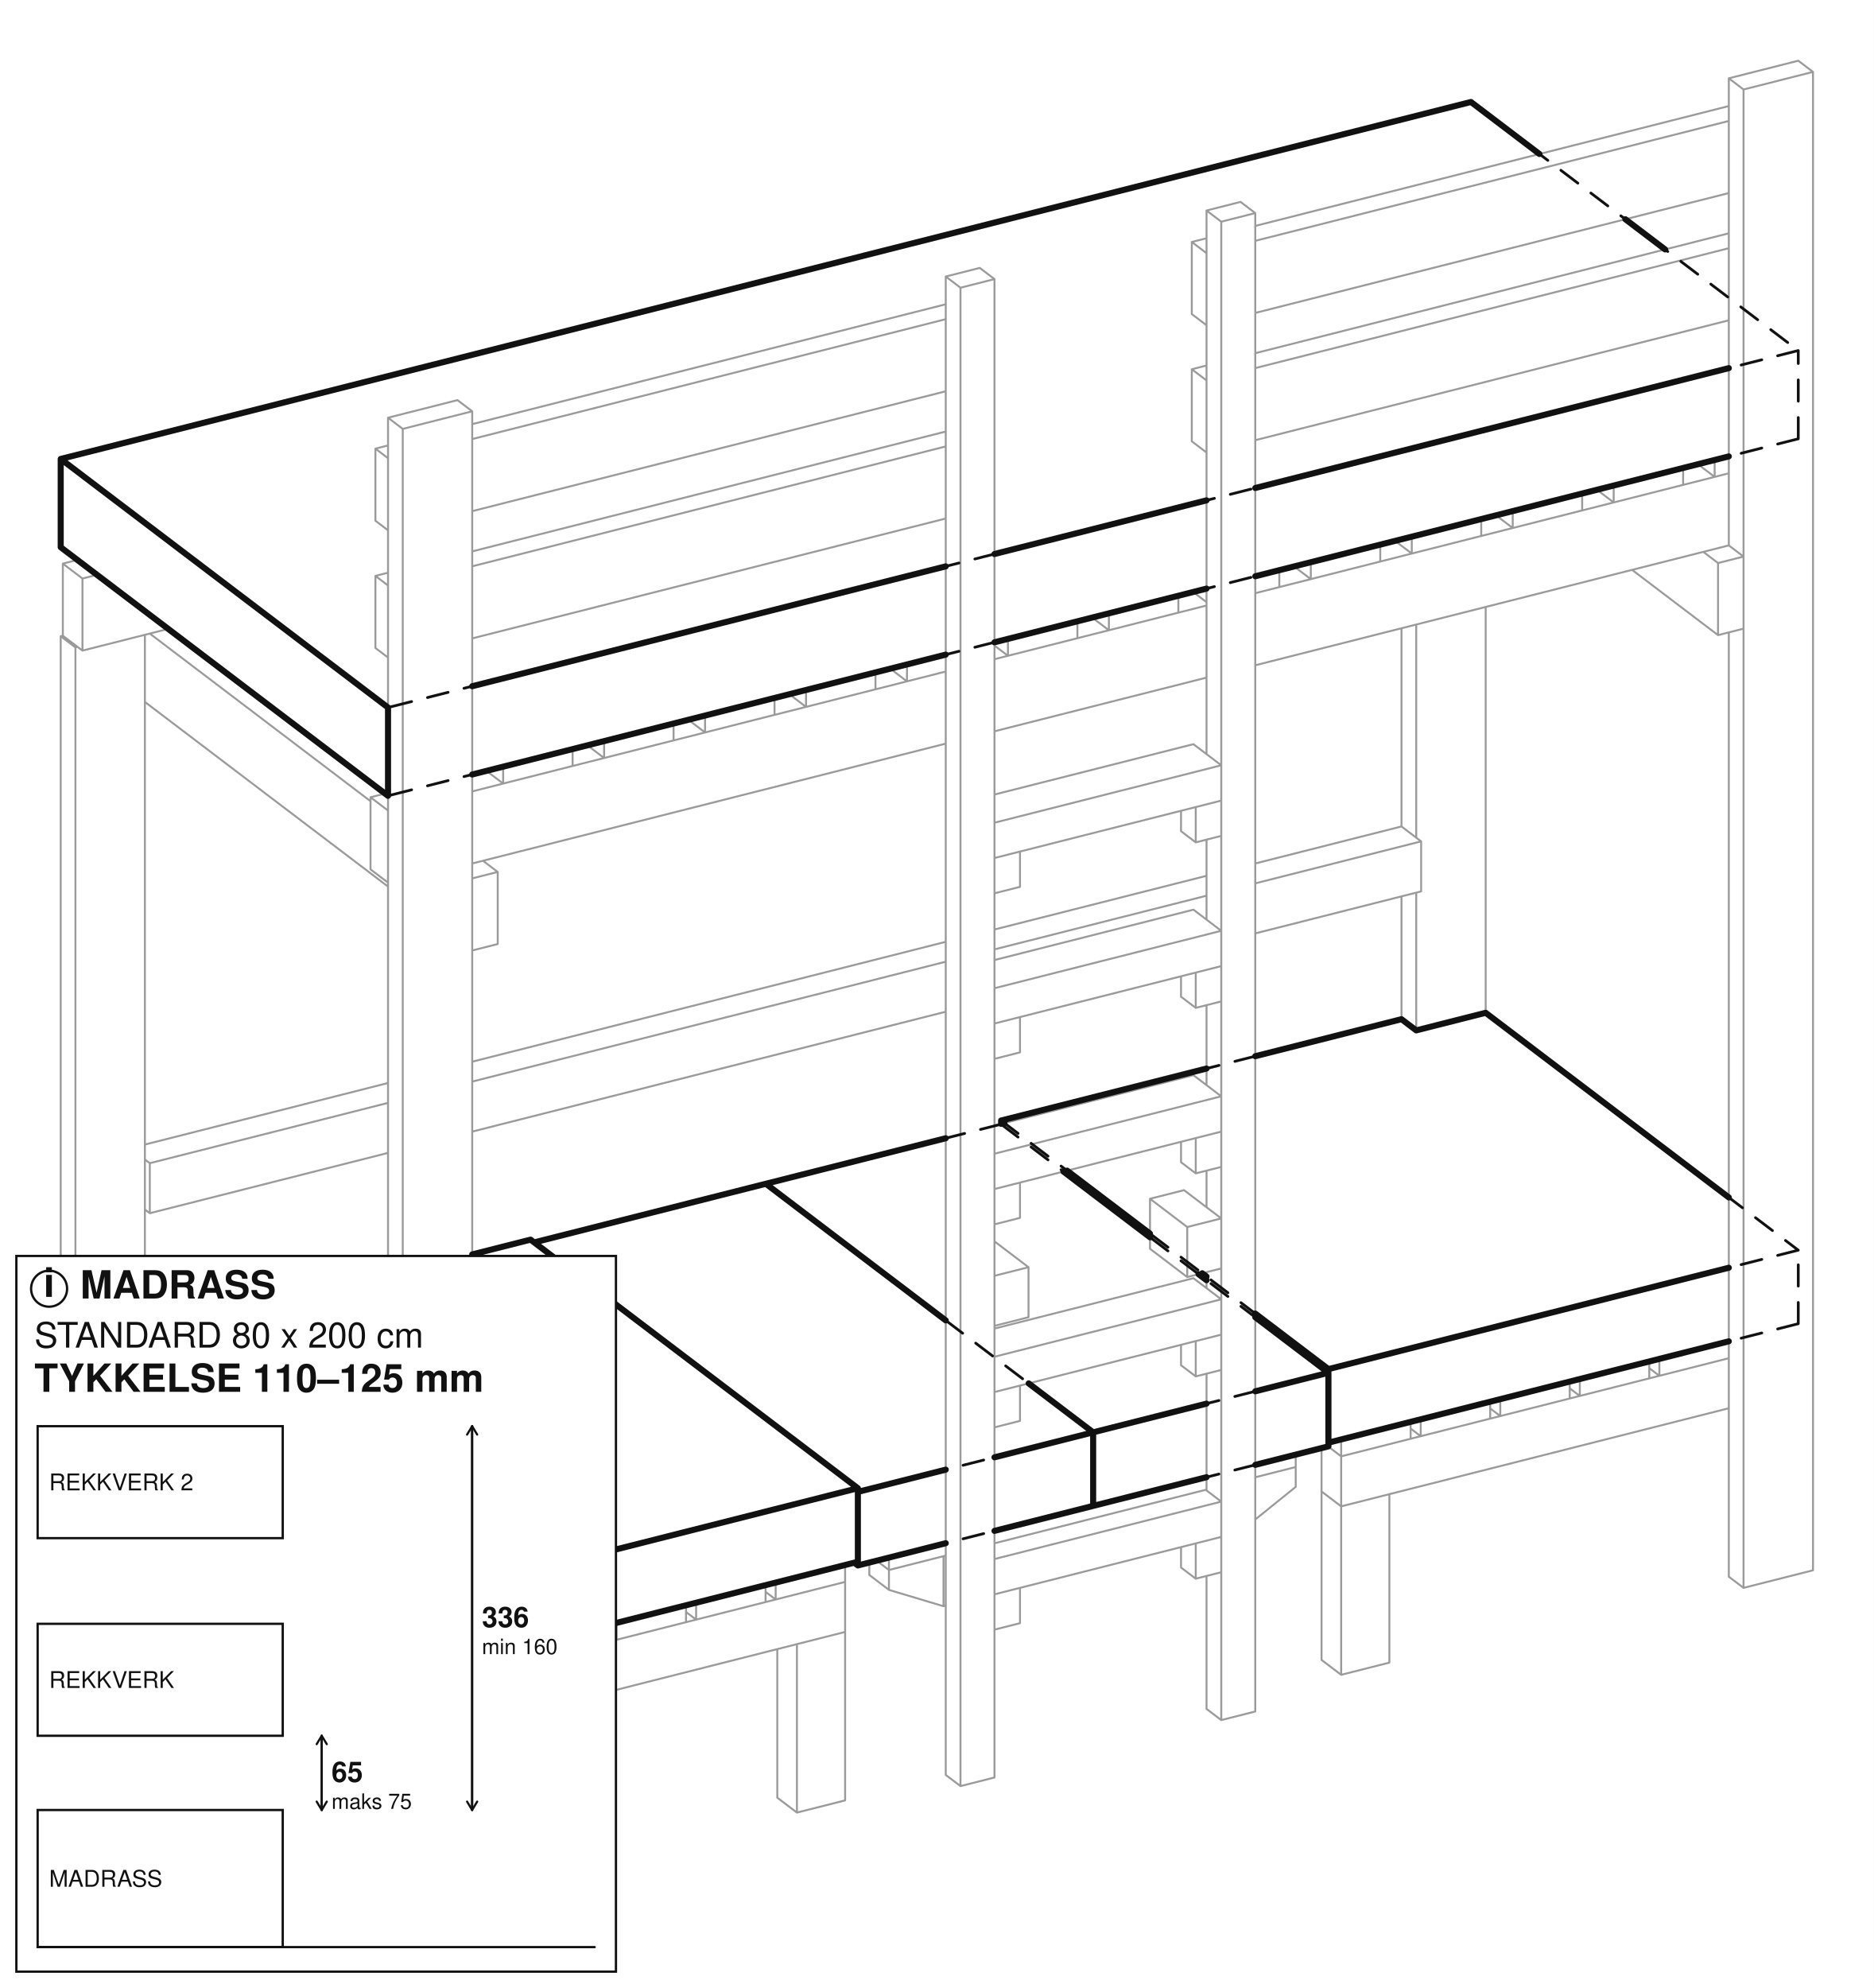
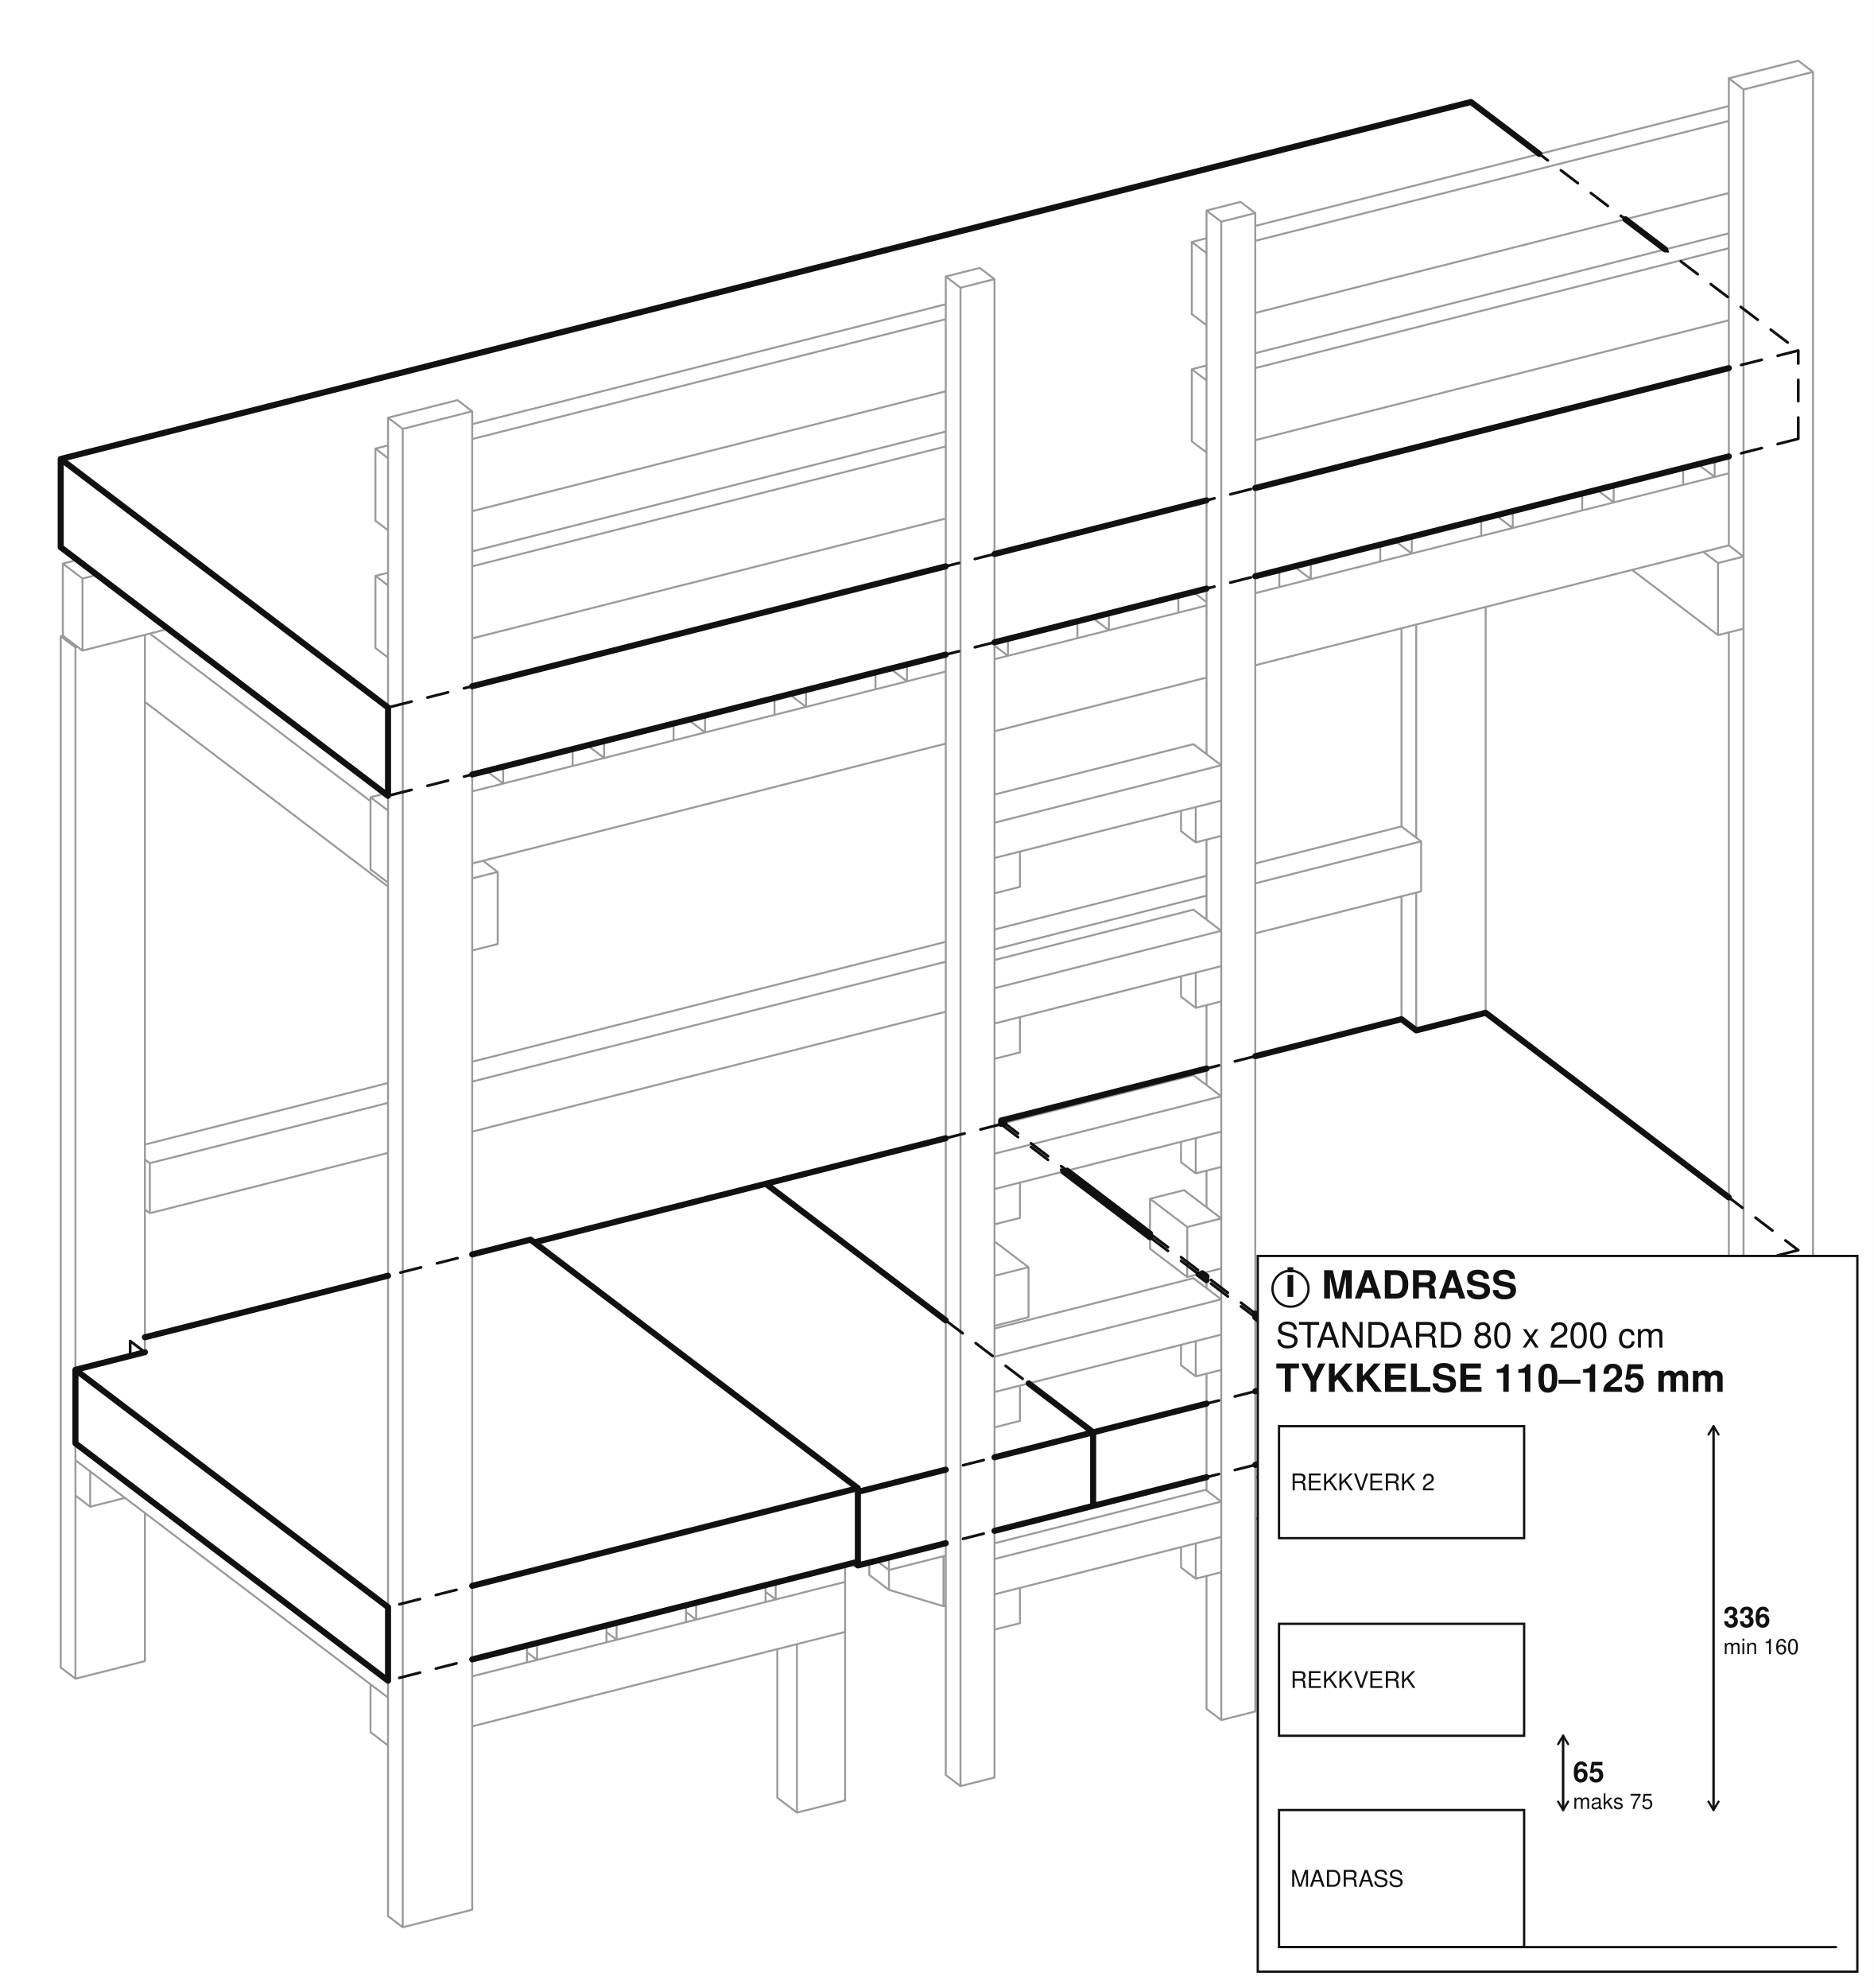
<svg xmlns="http://www.w3.org/2000/svg" viewBox="-1144.89 -1062.69 2289.79 2429.08">
  <rect x="-1144.89" y="-1062.69" width="2289.79" height="2429.08" fill="#ffffff" />
  <path d="M670.7,174.82 L670.7,-321.07 M567.82,182.63 L567.82,32.56 M567.82,-52.86 L567.82,-295.04 M585.82,196.3 L585.82,28 M585.82,-39.19 L585.82,-299.59 M-967.82,967.01 L-967.82,785.99 M-967.82,589.52 L-967.82,-287.03 M-1070.7,974.82 L-1070.7,-285.29 M-1070.7,-285.29 L-1052.7,-271.62 M-1052.7,988.49 L-1052.7,-271.62 M-1070.7,974.82 L-1052.7,988.49 M-1068.1,-285.95 L-1070.7,-285.29 M-967.82,967.01 L-1052.7,988.49 M-1050.1,-272.28 L-1052.7,-271.62 M567.82,-52.86 L591.82,-34.63 M591.82,26.49 L591.82,-34.63 M-967.82,354.03 L-961.82,358.59 M-961.82,419.7 L-961.82,358.59 M-967.82,415.15 L-961.82,419.7 M567.82,-52.86 L389.13,-7.63 M329.56,7.45 L70.44,73.03 M10.87,88.11 L-567.82,234.57 M-670.7,260.61 L-967.82,335.81 M591.82,26.49 L389.13,77.79 M10.87,173.52 L-567.82,319.99 M-670.7,346.02 L-961.82,419.7 M591.82,-34.63 L389.13,16.67 M329.56,31.74 L70.44,97.33 M10.87,112.4 L-567.82,258.87 M-670.7,284.9 L-961.82,358.59 M-1068.1,-285.95 L-1068.1,-374.03 M-1068.1,-374.03 L-1044.1,-355.8 M-1044.1,-267.72 L-1044.1,-355.8 M-1068.1,-285.95 L-1044.1,-267.72 M-1053.37,-377.75 L-1068.1,-374.03 M-942.37,-293.47 L-1044.1,-267.72 M-1029.37,-359.53 L-1044.1,-355.8 M1052.7,-988.49 L1070.7,-974.82 M1070.7,856.02 L1070.7,-974.82 M967.82,863.83 L967.82,-289.97 M967.82,-396.27 L967.82,-967.01 M967.82,-967.01 L985.82,-953.34 M985.82,877.5 L985.82,-953.34 M967.82,863.83 L985.82,877.5 M1052.7,-988.49 L967.82,-967.01 M1070.7,856.02 L985.82,877.5 M1070.7,-974.82 L985.82,-953.34 M-585.82,-573.79 L-567.82,-560.12 M-567.82,1270.72 L-567.82,-560.12 M-670.7,1278.53 L-670.7,-552.31 M-670.7,-552.31 L-652.7,-538.64 M-652.7,1292.2 L-652.7,-538.64 M-670.7,1278.53 L-652.7,1292.2 M-585.82,-573.79 L-670.7,-552.31 M-567.82,1270.72 L-652.7,1292.2 M-567.82,-560.12 L-652.7,-538.64 M967.82,-396.27 L985.82,-382.61 M985.82,-294.53 L985.82,-382.61 M936.65,-388.38 L954.65,-374.72 M954.65,-286.63 L954.65,-374.72 M849.64,-366.36 L954.65,-286.63 M985.82,-294.53 L954.65,-286.63 M985.82,-382.61 L954.65,-374.72 M-554.65,-10.95 L-536.65,2.72 M-536.65,90.8 L-536.65,2.72 M-961.82,-288.55 L-692.1,-83.75 M-567.82,98.69 L-567.82,10.61 M-967.82,-205.02 L-670.7,20.59 M-536.65,90.8 L-567.82,98.69 M-536.65,2.72 L-567.82,10.61 M-692.1,-0.46 L-692.1,-88.54 M-692.1,-88.54 L-670.7,-72.29 M-692.1,-0.46 L-670.7,15.79 M-677.37,-92.26 L-692.1,-88.54 M967.82,-396.27 L389.13,-249.81 M329.56,-234.73 L70.44,-169.15 M10.87,-154.07 L-567.82,-7.61 M967.82,-484.36 L389.13,-337.89 M329.56,-322.82 L70.44,-257.23 M10.87,-242.16 L-567.82,-95.69 M-1052.7,764.69 L-1052.7,721.55 M-1052.7,721.55 L-1034.7,735.21 M-1034.7,778.36 L-1034.7,735.21 M-1052.7,764.69 L-1034.7,778.36 M-992.08,767.57 L-1034.7,778.36 M470.11,759.68 L470.11,706.68 M478.13,704.65 L494.11,716.79 M494.11,777.91 L494.11,716.79 M470.11,759.68 L494.11,777.91 M967.82,658.01 L494.11,777.91 M967.82,596.89 L494.11,716.79 M-112.11,931.34 L-112.11,870.22 M-692.1,1053.83 L-692.1,995.34 M-692.1,1053.83 L-670.7,1070.08 M-112.11,931.34 L-567.82,1046.67 M-112.11,870.22 L-567.82,985.56 M553,968.82 L553,763 M470.11,965.51 L470.11,759.68 M470.11,759.68 L494.11,777.91 M494.11,983.73 L494.11,777.91 M470.11,965.51 L494.11,983.73 M553,968.82 L494.11,983.73 M553,763 L494.11,777.91 M-112.11,1137.16 L-112.11,931.34 M-195,1133.84 L-195,952.31 M-171,1152.06 L-171,946.24 M-195,1133.84 L-171,1152.06 M-112.11,1137.16 L-171,1152.06 M-112.11,931.34 L-171,946.24 M328.56,757.67 L347.56,772.1 M347.56,815.24 L347.56,772.1 M70.44,885.38 L70.44,842.24 M347.56,815.24 L70.44,885.38 M347.56,772.1 L70.44,842.24 M313.56,499.12 L347.56,524.93 M347.56,568.07 L347.56,524.93 M70.44,638.21 L70.44,595.07 M313.56,499.12 L70.44,560.65 M347.56,568.07 L70.44,638.21 M347.56,524.93 L70.44,595.07 M313.56,251.05 L347.56,276.86 M347.56,320.01 L347.56,276.86 M70.44,390.15 L70.44,347 M313.56,251.05 L70.44,312.58 M347.56,320.01 L70.44,390.15 M347.56,276.86 L70.44,347 M313.56,48.82 L347.56,74.64 M347.56,117.78 L347.56,74.64 M70.44,187.92 L70.44,144.78 M313.56,48.82 L70.44,110.35 M347.56,117.78 L70.44,187.92 M347.56,74.64 L70.44,144.78 M313.56,-153.41 L347.56,-127.59 M347.56,-84.45 L347.56,-127.59 M70.44,-14.31 L70.44,-57.45 M313.56,-153.41 L70.44,-91.87 M347.56,-84.45 L70.44,-14.31 M347.56,-127.59 L70.44,-57.45 M371.13,-815.99 L389.13,-802.32 M389.13,1028.52 L389.13,-802.32 M329.56,1025.37 L329.56,862.94 M329.56,758.43 L329.56,615.77 M329.56,511.26 L329.56,491.74 M329.56,412.4 L329.56,367.7 M329.56,263.2 L329.56,165.48 M329.56,60.97 L329.56,-36.75 M329.56,-141.26 L329.56,-805.47 M329.56,-805.47 L347.56,-791.8 M347.56,1039.04 L347.56,-791.8 M329.56,1025.37 L347.56,1039.04 M371.13,-815.99 L329.56,-805.47 M389.13,1028.52 L347.56,1039.04 M389.13,-802.32 L347.56,-791.8 M52.44,-735.33 L70.44,-721.66 M70.44,1109.18 L70.44,-721.66 M10.87,1106.04 L10.87,-724.81 M10.87,-724.81 L28.87,-711.14 M28.87,1119.7 L28.87,-711.14 M10.87,1106.04 L28.87,1119.7 M52.44,-735.33 L10.87,-724.81 M70.44,1109.18 L28.87,1119.7 M70.44,-721.66 L28.87,-711.14 M347.56,858.38 L347.56,815.24 M298.39,852.61 L298.39,827.69 M316.39,866.27 L316.39,823.13 M298.39,852.61 L316.39,866.27 M347.56,858.38 L316.39,866.27 M347.56,815.24 L316.39,823.13 M347.56,611.22 L347.56,568.07 M298.39,605.44 L298.39,580.52 M316.39,619.11 L316.39,575.96 M298.39,605.44 L316.39,619.11 M347.56,611.22 L316.39,619.11 M347.56,568.07 L316.39,575.96 M347.56,363.15 L347.56,320.01 M298.39,357.37 L298.39,332.45 M316.39,371.04 L316.39,327.9 M298.39,357.37 L316.39,371.04 M347.56,363.15 L316.39,371.04 M347.56,320.01 L316.39,327.9 M347.56,160.92 L347.56,117.78 M298.39,155.14 L298.39,130.22 M316.39,168.81 L316.39,125.67 M298.39,155.14 L316.39,168.81 M347.56,160.92 L316.39,168.81 M347.56,117.78 L316.39,125.67 M347.56,-41.31 L347.56,-84.45 M298.39,-47.09 L298.39,-72 M316.39,-33.42 L316.39,-76.56 M298.39,-47.09 L316.39,-33.42 M347.56,-41.31 L316.39,-33.42 M347.56,-84.45 L316.39,-76.56 M101.61,920.63 L101.61,877.49 M70.44,928.52 L70.44,885.38 M101.61,920.63 L70.44,928.52 M101.61,877.49 L70.44,885.38 M101.61,673.46 L101.61,630.32 M70.44,681.36 L70.44,638.21 M101.61,673.46 L70.44,681.36 M101.61,630.32 L70.44,638.21 M101.61,425.4 L101.61,382.26 M70.44,433.29 L70.44,390.15 M101.61,425.4 L70.44,433.29 M101.61,382.26 L70.44,390.15 M101.61,223.17 L101.61,180.03 M70.44,231.06 L70.44,187.92 M101.61,223.17 L70.44,231.06 M101.61,180.03 L70.44,187.92 M101.61,20.94 L101.61,-22.2 M70.44,28.83 L70.44,-14.31 M101.61,20.94 L70.44,28.83 M101.61,-22.2 L70.44,-14.31 M302.06,391.52 L347.56,426.06 M347.56,487.18 L347.56,426.06 M260.49,463.16 L260.49,402.04 M260.49,402.04 L305.99,436.59 M305.99,497.7 L305.99,436.59 M260.49,463.16 L305.99,497.7 M302.06,391.52 L260.49,402.04 M347.56,487.18 L305.99,497.7 M347.56,426.06 L305.99,436.59 M70.44,454.12 L112.01,485.68 M112.01,546.8 L112.01,485.68 M70.44,557.32 L70.44,496.2 M112.01,546.8 L70.44,557.32 M112.01,485.68 L70.44,496.2 M967.82,596.89 L967.82,576.22 M-1052.7,721.55 L-1052.7,700.87 M-1052.7,700.87 L-670.7,990.92 M-670.7,1011.59 L-670.7,990.92 M-1052.7,721.55 L-670.7,1011.59 M967.82,596.89 L967.82,576.22 M882.95,618.37 L882.95,597.7 M870.61,609 L882.95,618.37 M967.82,596.89 L882.95,618.37 M967.82,576.22 L882.95,597.7 M870.61,621.5 L870.61,600.82 M785.74,642.98 L785.74,622.3 M773.4,633.61 L785.74,642.98 M870.61,621.5 L785.74,642.98 M870.61,600.82 L785.74,622.3 M773.4,646.1 L773.4,625.43 M688.53,667.58 L688.53,646.91 M676.19,658.21 L688.53,667.58 M773.4,646.1 L688.53,667.58 M773.4,625.43 L688.53,646.91 M676.19,670.7 L676.19,650.03 M591.32,692.18 L591.32,671.51 M578.98,682.81 L591.32,692.18 M676.19,670.7 L591.32,692.18 M676.19,650.03 L591.32,671.51 M578.98,695.31 L578.98,674.64 M494.11,716.79 L494.11,696.12 M478.13,704.65 L494.11,716.79 M578.98,695.31 L494.11,716.79 M578.98,674.64 L494.11,696.12 M-500.95,968.63 L-500.95,947.96 M-500.95,968.63 L-567.82,985.56 M-500.95,947.96 L-567.82,964.88 M-403.74,944.03 L-403.74,923.36 M-488.61,965.51 L-488.61,944.84 M-500.95,956.14 L-488.61,965.51 M-403.74,944.03 L-488.61,965.51 M-403.74,923.36 L-488.61,944.84 M-306.53,919.42 L-306.53,898.75 M-391.4,940.9 L-391.4,920.23 M-403.74,931.53 L-391.4,940.9 M-306.53,919.42 L-391.4,940.9 M-306.53,898.75 L-391.4,920.23 M-209.32,894.82 L-209.32,874.15 M-294.19,916.3 L-294.19,895.63 M-306.53,906.93 L-294.19,916.3 M-209.32,894.82 L-294.19,916.3 M-209.32,874.15 L-294.19,895.63 M-112.11,870.22 L-112.11,849.55 M-196.98,891.7 L-196.98,871.03 M-209.32,882.33 L-196.98,891.7 M-112.11,870.22 L-196.98,891.7 M-112.11,849.55 L-196.98,871.03 M950.5,-479.97 L950.5,-500.64 M930.08,-495.48 L950.5,-479.97 M967.82,-484.36 L950.5,-479.97 M967.82,-505.03 L950.5,-500.64 M-75,-220.42 L-75,-241.1 M-159.87,-198.94 L-159.87,-219.62 M-180.29,-214.45 L-159.87,-198.94 M-75,-220.42 L-159.87,-198.94 M-75,-241.1 L-159.87,-219.62 M-198.38,-189.2 L-198.38,-209.87 M-283.25,-167.72 L-283.25,-188.39 M-303.67,-183.22 L-283.25,-167.72 M-198.38,-189.2 L-283.25,-167.72 M-198.38,-209.87 L-283.25,-188.39 M-321.75,-157.97 L-321.75,-178.64 M-406.62,-136.49 L-406.62,-157.16 M-427.04,-152 L-406.62,-136.49 M-321.75,-157.97 L-406.62,-136.49 M-321.75,-178.64 L-406.62,-157.16 M-445.13,-126.75 L-445.13,-147.42 M-530,-105.27 L-530,-125.94 M-550.42,-120.77 L-530,-105.27 M-445.13,-126.75 L-530,-105.27 M-445.13,-147.42 L-530,-125.94 M-1053.37,-377.75 L-1053.37,-380.89 M-1053.37,-377.75 L-670.7,-87.19 M912,-470.23 L912,-490.9 M827.13,-448.75 L827.13,-469.42 M806.71,-464.25 L827.13,-448.75 M912,-470.23 L827.13,-448.75 M912,-490.9 L827.13,-469.42 M788.62,-439 L788.62,-459.67 M703.75,-417.52 L703.75,-438.19 M683.33,-433.03 L703.75,-417.52 M788.62,-439 L703.75,-417.52 M788.62,-459.67 L703.75,-438.19 M665.25,-407.78 L665.25,-428.45 M580.38,-386.3 L580.38,-406.97 M559.96,-401.8 L580.38,-386.3 M665.25,-407.78 L580.38,-386.3 M665.25,-428.45 L580.38,-406.97 M541.87,-376.55 L541.87,-397.22 M457,-355.07 L457,-375.74 M436.58,-370.57 L457,-355.07 M541.87,-376.55 L457,-355.07 M541.87,-397.22 L457,-375.74 M418.5,-345.33 L418.5,-366 M313.21,-339.35 L329.56,-326.93 M418.5,-345.33 L389.13,-337.89 M418.5,-366 L389.13,-358.57 M295.12,-314.1 L295.12,-334.77 M210.25,-292.62 L210.25,-313.29 M189.83,-308.12 L210.25,-292.62 M295.12,-314.1 L210.25,-292.62 M295.12,-334.77 L210.25,-313.29 M171.75,-282.87 L171.75,-303.55 M86.88,-261.39 L86.88,-282.07 M70.44,-273.88 L86.88,-261.39 M171.75,-282.87 L86.88,-261.39 M171.75,-303.55 L86.88,-282.07 M-36.5,-230.17 L-36.5,-250.84 M-56.92,-245.67 L-36.5,-230.17 M10.87,-242.16 L-36.5,-230.17 M10.87,-262.83 L-36.5,-250.84 M311.56,-523.43 L311.56,-611.51 M311.56,-611.51 L329.56,-597.85 M329.56,-509.77 L329.56,-597.85 M311.56,-523.43 L329.56,-509.77 M967.82,-777.61 L389.13,-631.15 M329.56,-616.07 L311.56,-611.51 M967.82,-671.31 L389.13,-524.84 M967.82,-759.39 L389.13,-612.92 M311.56,-678.92 L311.56,-767.01 M311.56,-767.01 L329.56,-753.34 M329.56,-665.26 L329.56,-753.34 M311.56,-678.92 L329.56,-665.26 M967.82,-933.1 L389.13,-786.64 M329.56,-771.56 L311.56,-767.01 M967.82,-826.8 L389.13,-680.33 M967.82,-914.88 L389.13,-768.42 M-686.1,-270.93 L-686.1,-359.01 M-686.1,-359.01 L-670.7,-347.32 M-686.1,-270.93 L-670.7,-259.24 M10.87,-535.41 L-567.82,-388.95 M-670.7,-362.91 L-686.1,-359.01 M10.87,-429.11 L-567.82,-282.64 M10.87,-517.19 L-567.82,-370.72 M-686.1,-426.42 L-686.1,-514.5 M-686.1,-514.5 L-670.7,-502.81 M-686.1,-426.42 L-670.7,-414.73 M10.87,-690.9 L-567.82,-544.44 M-670.7,-518.4 L-686.1,-514.5 M10.87,-584.6 L-567.82,-438.13 M10.87,-672.68 L-567.82,-526.22 M438.55,729.84 L438.55,714.67 M-58.55,855.65 L-58.55,840.48 M-73.53,844.28 L-58.55,855.65 M438.55,729.84 L389.13,742.34 M329.56,757.42 L70.44,823 M10.87,838.08 L-58.55,855.65 M438.55,754.1 L438.55,729.84 M438.55,729.84 L389.13,742.34 M438.55,754.1 L389.13,793.92 M8.13,899.89 L8.13,838.77 M-82.55,861.69 L-82.55,846.56 M8.13,838.77 L-58.55,855.65 M-73.53,844.28 L-58.55,855.65 M8.13,899.89 L-58.55,879.92 M-58.55,879.92 L-58.55,855.65 M-58.55,879.92 L-82.55,861.69 M8.13,899.89 L8.13,838.77 M10.87,899.2 L8.13,899.89 M10.87,838.08 L8.13,838.77" fill="none" stroke="#9a9a9a" stroke-width="2.37" stroke-linecap="round" stroke-linejoin="round" />
  <path d="M78.52,310.96 L478.52,614.68 M478.52,704.55 L478.52,614.68 M-209,383.73 L191,687.44 M191,777.32 L191,687.44 M78.52,310.96 L-209,383.73 M478.52,704.55 L191,777.32 M478.52,614.68 L191,687.44 M-209,383.73 L191,687.44 M191,777.32 L191,687.44 M-96.52,850.09 L-96.52,760.21 M-100.96,846.72 L-96.52,850.09 M-209,383.73 L-492.08,455.38 M191,777.32 L-96.52,850.09 M191,687.44 L-96.52,760.21 M652.7,-938.08 L1052.7,-634.36 M1052.7,-526.51 L1052.7,-634.36 M-1070.7,-394.04 L-1070.7,-501.9 M-1070.7,-501.9 L-670.7,-198.18 M-670.7,-90.33 L-670.7,-198.18 M-1070.7,-394.04 L-670.7,-90.33 M652.7,-938.08 L-1070.7,-501.9 M1052.7,-526.51 L-670.7,-90.33 M1052.7,-634.36 L-670.7,-198.18 M670.7,174.82 L1052.7,464.86 M1052.7,554.74 L1052.7,464.86 M1052.7,464.86 L478.52,610.18 M78.52,306.47 L478.52,610.18 M567.82,182.63 L78.52,306.47 M567.82,182.63 L585.82,196.3 M585.82,196.3 L670.7,174.82 M1052.7,554.74 L478.52,700.06 M478.52,700.06 L478.52,610.18 M78.52,310.96 L78.52,306.47 M-496.52,452.01 L-96.52,755.72 M-96.52,845.6 L-96.52,755.72 M-985.82,594.07 L-985.82,575.85 M-496.52,452.01 L-985.82,575.85 M-96.52,755.72 L-670.7,901.04 M-1052.7,611 L-670.7,901.04 M-1052.7,611 L-967.82,589.52 M-985.82,575.85 L-967.82,589.52 M-96.52,845.6 L-670.7,990.92 M-670.7,990.92 L-670.7,901.04 M-1052.7,700.87 L-670.7,990.92 M-1052.7,700.87 L-1052.7,611" fill="none" stroke="#111111" stroke-width="3.34" stroke-linecap="round" stroke-linejoin="round" stroke-dasharray="26 20" />
  <path d="M154.71,368.82 L260.49,449.13 M319.85,494.2 L329.56,501.58 M389.13,546.81 L478.52,614.68 M478.52,704.55 L478.52,614.68 M-209,383.73 L10.87,550.67 M112.23,627.64 L191,687.44 M191,777.32 L191,687.44 M10.87,328.09 L-209,383.73 M478.52,704.55 L389.13,727.18 M329.56,742.25 L191,777.32 M478.52,614.68 L389.13,637.3 M329.56,652.38 L191,687.44 M-209,383.73 L10.87,550.67 M112.23,627.64 L191,687.44 M191,777.32 L191,687.44 M-96.52,850.09 L-96.52,760.21 M-100.96,846.72 L-96.52,850.09 M-209,383.73 L-492.08,455.38 M191,777.32 L70.44,807.84 M10.87,822.91 L-96.52,850.09 M191,687.44 L70.44,717.96 M10.87,733.04 L-96.52,760.21 M652.7,-938.08 L736.39,-874.53 M841.4,-794.8 L889.98,-757.91 M-1070.7,-394.04 L-1070.7,-501.9 M-1070.7,-501.9 L-670.7,-198.18 M-670.7,-90.33 L-670.7,-198.18 M-1070.7,-394.04 L-670.7,-90.33 M652.7,-938.08 L-1070.7,-501.9 M967.82,-505.03 L389.13,-358.57 M329.56,-343.49 L70.44,-277.9 M10.87,-262.83 L-567.82,-116.37 M967.82,-612.88 L389.13,-466.42 M329.56,-451.34 L70.44,-385.76 M10.87,-370.68 L-567.82,-224.22 M670.7,174.82 L967.82,400.42 M967.82,486.34 L478.52,610.18 M78.52,306.47 L82.54,309.52 M159.15,367.69 L260.49,444.64 M324.29,493.07 L329.56,497.08 M389.13,542.31 L478.52,610.18 M567.82,182.63 L389.13,227.85 M329.56,242.93 L78.52,306.47 M567.82,182.63 L585.82,196.3 M585.82,196.3 L670.7,174.82 M967.82,576.22 L478.52,700.06 M478.52,700.06 L478.52,610.18 M78.52,310.54 L78.52,306.47 M-496.52,452.01 L-96.52,755.72 M-96.52,845.6 L-96.52,755.72 M-496.52,452.01 L-567.82,470.05 M-670.7,496.09 L-967.82,571.29 M-96.52,755.72 L-567.82,875 M-1052.7,611 L-670.7,901.04 M-1052.7,611 L-967.82,589.52 M-96.52,845.6 L-567.82,964.88 M-670.7,990.92 L-670.7,901.04 M-1052.7,700.87 L-670.7,990.92 M-1052.7,700.87 L-1052.7,611" fill="none" stroke="#111111" stroke-width="7.42" stroke-linecap="round" stroke-linejoin="round" />
-   <rect x="-1124.89" y="471.93" width="732.73" height="874.47" rx="0" fill="#ffffff" stroke="#111111" stroke-width="2.82" />
-   <circle cx="-1084.89" cy="511.93" r="22" fill="none" stroke="#111111" stroke-width="2.82" />
-   <text x="-1084.89" y="521.93" font-family="Helvetica, Arial, sans-serif" font-size="49.71" font-weight="bold" text-anchor="middle" fill="#111111">i</text>
-   <text x="-1046.89" y="523.93" font-family="Helvetica, Arial, sans-serif" font-size="47.49" font-weight="bold" text-anchor="start" fill="#111111">MADRASS</text>
-   <text x="-1102.89" y="583.93" font-family="Helvetica, Arial, sans-serif" font-size="43.03" font-weight="normal" text-anchor="start" fill="#111111">STANDARD 80 x 200 cm</text>
-   <text x="-1102.89" y="637.93" font-family="Helvetica, Arial, sans-serif" font-size="47.49" font-weight="bold" text-anchor="start" fill="#111111">TYKKELSE 110–125 mm</text>
-   <path d="M-1098.89,1316.4 L-418.16,1316.4" fill="none" stroke="#111111" stroke-width="2.82" stroke-linecap="round" />
-   <rect x="-1098.89" y="1148.91" width="299.52" height="167.49" rx="0" fill="none" stroke="#111111" stroke-width="2.82" />
-   <rect x="-1098.89" y="921.4" width="299.52" height="136.79" rx="0" fill="none" stroke="#111111" stroke-width="2.82" />
-   <rect x="-1098.89" y="679.93" width="299.52" height="136.79" rx="0" fill="none" stroke="#111111" stroke-width="2.82" />
-   <text x="-1084.89" y="999.79" font-family="Helvetica, Arial, sans-serif" font-size="28.19" font-weight="normal" text-anchor="start" fill="#111111">REKKVERK</text>
-   <text x="-1084.89" y="758.32" font-family="Helvetica, Arial, sans-serif" font-size="28.19" font-weight="normal" text-anchor="start" fill="#111111">REKKVERK 2</text>
-   <text x="-1084.89" y="1242.65" font-family="Helvetica, Arial, sans-serif" font-size="28.19" font-weight="normal" text-anchor="start" fill="#111111">MADRASS</text>
-   <path d="M-751.72,1144.91 L-751.72,1058.18" fill="none" stroke="#111111" stroke-width="2.6" stroke-linecap="round" />
-   <path d="M-751.72,1058.18 L-757.91,1068.46" fill="none" stroke="#111111" stroke-width="2.6" stroke-linecap="round" />
-   <path d="M-751.72,1058.18 L-745.53,1068.46" fill="none" stroke="#111111" stroke-width="2.6" stroke-linecap="round" />
-   <path d="M-751.72,1062.18 L-751.72,1148.91" fill="none" stroke="#111111" stroke-width="2.6" stroke-linecap="round" />
-   <path d="M-751.72,1148.91 L-745.53,1138.62" fill="none" stroke="#111111" stroke-width="2.6" stroke-linecap="round" />
-   <path d="M-751.72,1148.91 L-757.91,1138.62" fill="none" stroke="#111111" stroke-width="2.6" stroke-linecap="round" />
-   <text x="-739.72" y="1114.54" font-family="Helvetica, Arial, sans-serif" font-size="34.5" font-weight="bold" text-anchor="start" fill="#111111">65</text>
-   <text x="-739.72" y="1147.54" font-family="Helvetica, Arial, sans-serif" font-size="25.97" font-weight="normal" text-anchor="start" fill="#111111">maks 75</text>
-   <path d="M-567.92,1144.91 L-567.92,679.93" fill="none" stroke="#111111" stroke-width="2.6" stroke-linecap="round" />
-   <path d="M-567.92,679.93 L-574.11,690.21" fill="none" stroke="#111111" stroke-width="2.6" stroke-linecap="round" />
-   <path d="M-567.92,679.93 L-561.74,690.21" fill="none" stroke="#111111" stroke-width="2.6" stroke-linecap="round" />
-   <path d="M-567.92,683.93 L-567.92,1148.91" fill="none" stroke="#111111" stroke-width="2.6" stroke-linecap="round" />
-   <path d="M-567.92,1148.91 L-561.74,1138.62" fill="none" stroke="#111111" stroke-width="2.6" stroke-linecap="round" />
-   <path d="M-567.92,1148.91 L-574.11,1138.62" fill="none" stroke="#111111" stroke-width="2.6" stroke-linecap="round" />
-   <text x="-555.92" y="925.42" font-family="Helvetica, Arial, sans-serif" font-size="34.5" font-weight="bold" text-anchor="start" fill="#111111">336</text>
-   <text x="-555.92" y="958.42" font-family="Helvetica, Arial, sans-serif" font-size="25.97" font-weight="normal" text-anchor="start" fill="#111111">min 160</text>
+   <rect x="392.16" y="471.93" width="732.73" height="874.47" rx="0" fill="#ffffff" stroke="#111111" stroke-width="2.82" />
+   <circle cx="432.16" cy="511.93" r="22" fill="none" stroke="#111111" stroke-width="2.82" />
+   <text x="432.16" y="521.93" font-family="Helvetica, Arial, sans-serif" font-size="49.71" font-weight="bold" text-anchor="middle" fill="#111111">i</text>
+   <text x="470.16" y="523.93" font-family="Helvetica, Arial, sans-serif" font-size="47.49" font-weight="bold" text-anchor="start" fill="#111111">MADRASS</text>
+   <text x="414.16" y="583.93" font-family="Helvetica, Arial, sans-serif" font-size="43.03" font-weight="normal" text-anchor="start" fill="#111111">STANDARD 80 x 200 cm</text>
+   <text x="414.16" y="637.93" font-family="Helvetica, Arial, sans-serif" font-size="47.49" font-weight="bold" text-anchor="start" fill="#111111">TYKKELSE 110–125 mm</text>
+   <path d="M418.16,1316.4 L1098.89,1316.4" fill="none" stroke="#111111" stroke-width="2.82" stroke-linecap="round" />
+   <rect x="418.16" y="1148.91" width="299.52" height="167.49" rx="0" fill="none" stroke="#111111" stroke-width="2.82" />
+   <rect x="418.16" y="921.4" width="299.52" height="136.79" rx="0" fill="none" stroke="#111111" stroke-width="2.82" />
+   <rect x="418.16" y="679.93" width="299.52" height="136.79" rx="0" fill="none" stroke="#111111" stroke-width="2.82" />
+   <text x="432.16" y="999.79" font-family="Helvetica, Arial, sans-serif" font-size="28.19" font-weight="normal" text-anchor="start" fill="#111111">REKKVERK</text>
+   <text x="432.16" y="758.32" font-family="Helvetica, Arial, sans-serif" font-size="28.19" font-weight="normal" text-anchor="start" fill="#111111">REKKVERK 2</text>
+   <text x="432.16" y="1242.65" font-family="Helvetica, Arial, sans-serif" font-size="28.19" font-weight="normal" text-anchor="start" fill="#111111">MADRASS</text>
+   <path d="M765.33,1144.91 L765.33,1058.18" fill="none" stroke="#111111" stroke-width="2.6" stroke-linecap="round" />
+   <path d="M765.33,1058.18 L759.15,1068.46" fill="none" stroke="#111111" stroke-width="2.6" stroke-linecap="round" />
+   <path d="M765.33,1058.18 L771.52,1068.46" fill="none" stroke="#111111" stroke-width="2.6" stroke-linecap="round" />
+   <path d="M765.33,1062.18 L765.33,1148.91" fill="none" stroke="#111111" stroke-width="2.6" stroke-linecap="round" />
+   <path d="M765.33,1148.91 L771.52,1138.62" fill="none" stroke="#111111" stroke-width="2.6" stroke-linecap="round" />
+   <path d="M765.33,1148.91 L759.15,1138.62" fill="none" stroke="#111111" stroke-width="2.6" stroke-linecap="round" />
+   <text x="777.33" y="1114.54" font-family="Helvetica, Arial, sans-serif" font-size="34.5" font-weight="bold" text-anchor="start" fill="#111111">65</text>
+   <text x="777.33" y="1147.54" font-family="Helvetica, Arial, sans-serif" font-size="25.97" font-weight="normal" text-anchor="start" fill="#111111">maks 75</text>
+   <path d="M949.13,1144.91 L949.13,679.93" fill="none" stroke="#111111" stroke-width="2.6" stroke-linecap="round" />
+   <path d="M949.13,679.93 L942.95,690.21" fill="none" stroke="#111111" stroke-width="2.6" stroke-linecap="round" />
+   <path d="M949.13,679.93 L955.32,690.21" fill="none" stroke="#111111" stroke-width="2.6" stroke-linecap="round" />
+   <path d="M949.13,683.93 L949.13,1148.91" fill="none" stroke="#111111" stroke-width="2.6" stroke-linecap="round" />
+   <path d="M949.13,1148.91 L955.32,1138.62" fill="none" stroke="#111111" stroke-width="2.6" stroke-linecap="round" />
+   <path d="M949.13,1148.91 L942.95,1138.62" fill="none" stroke="#111111" stroke-width="2.6" stroke-linecap="round" />
+   <text x="961.13" y="925.42" font-family="Helvetica, Arial, sans-serif" font-size="34.5" font-weight="bold" text-anchor="start" fill="#111111">336</text>
+   <text x="961.13" y="958.42" font-family="Helvetica, Arial, sans-serif" font-size="25.97" font-weight="normal" text-anchor="start" fill="#111111">min 160</text>
</svg>
